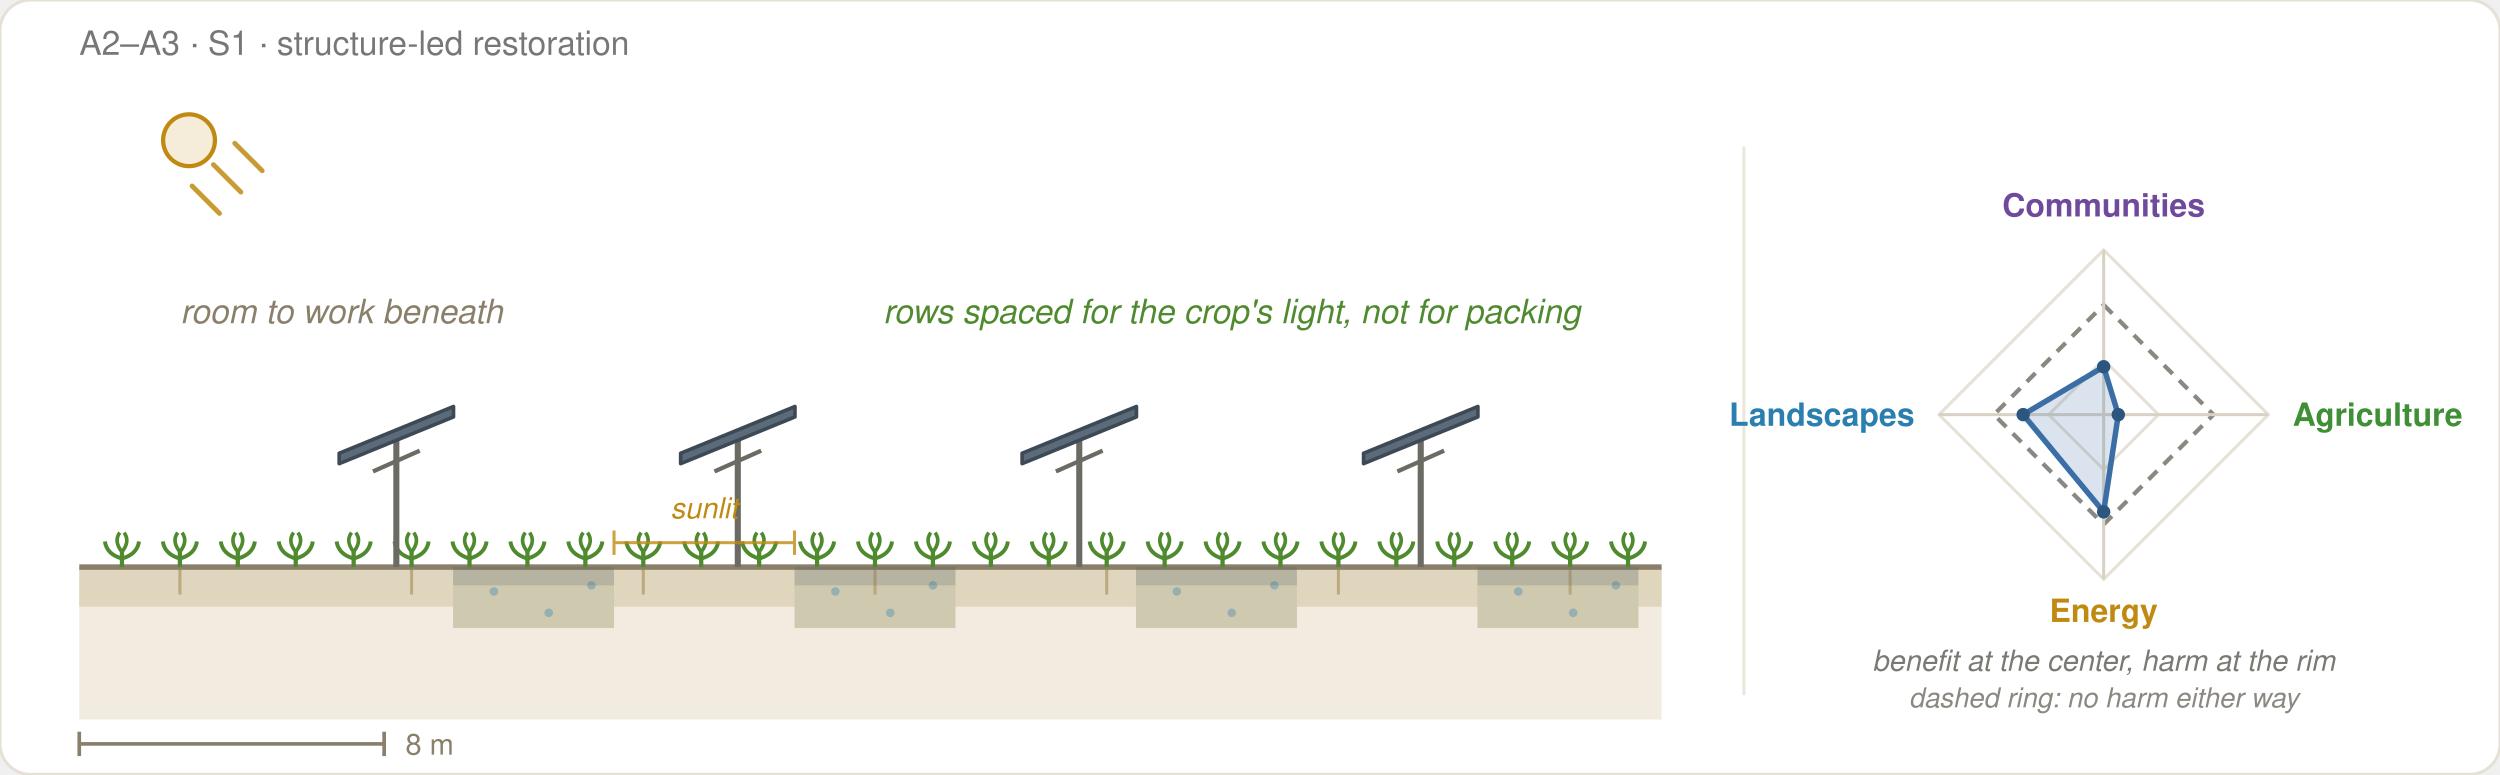
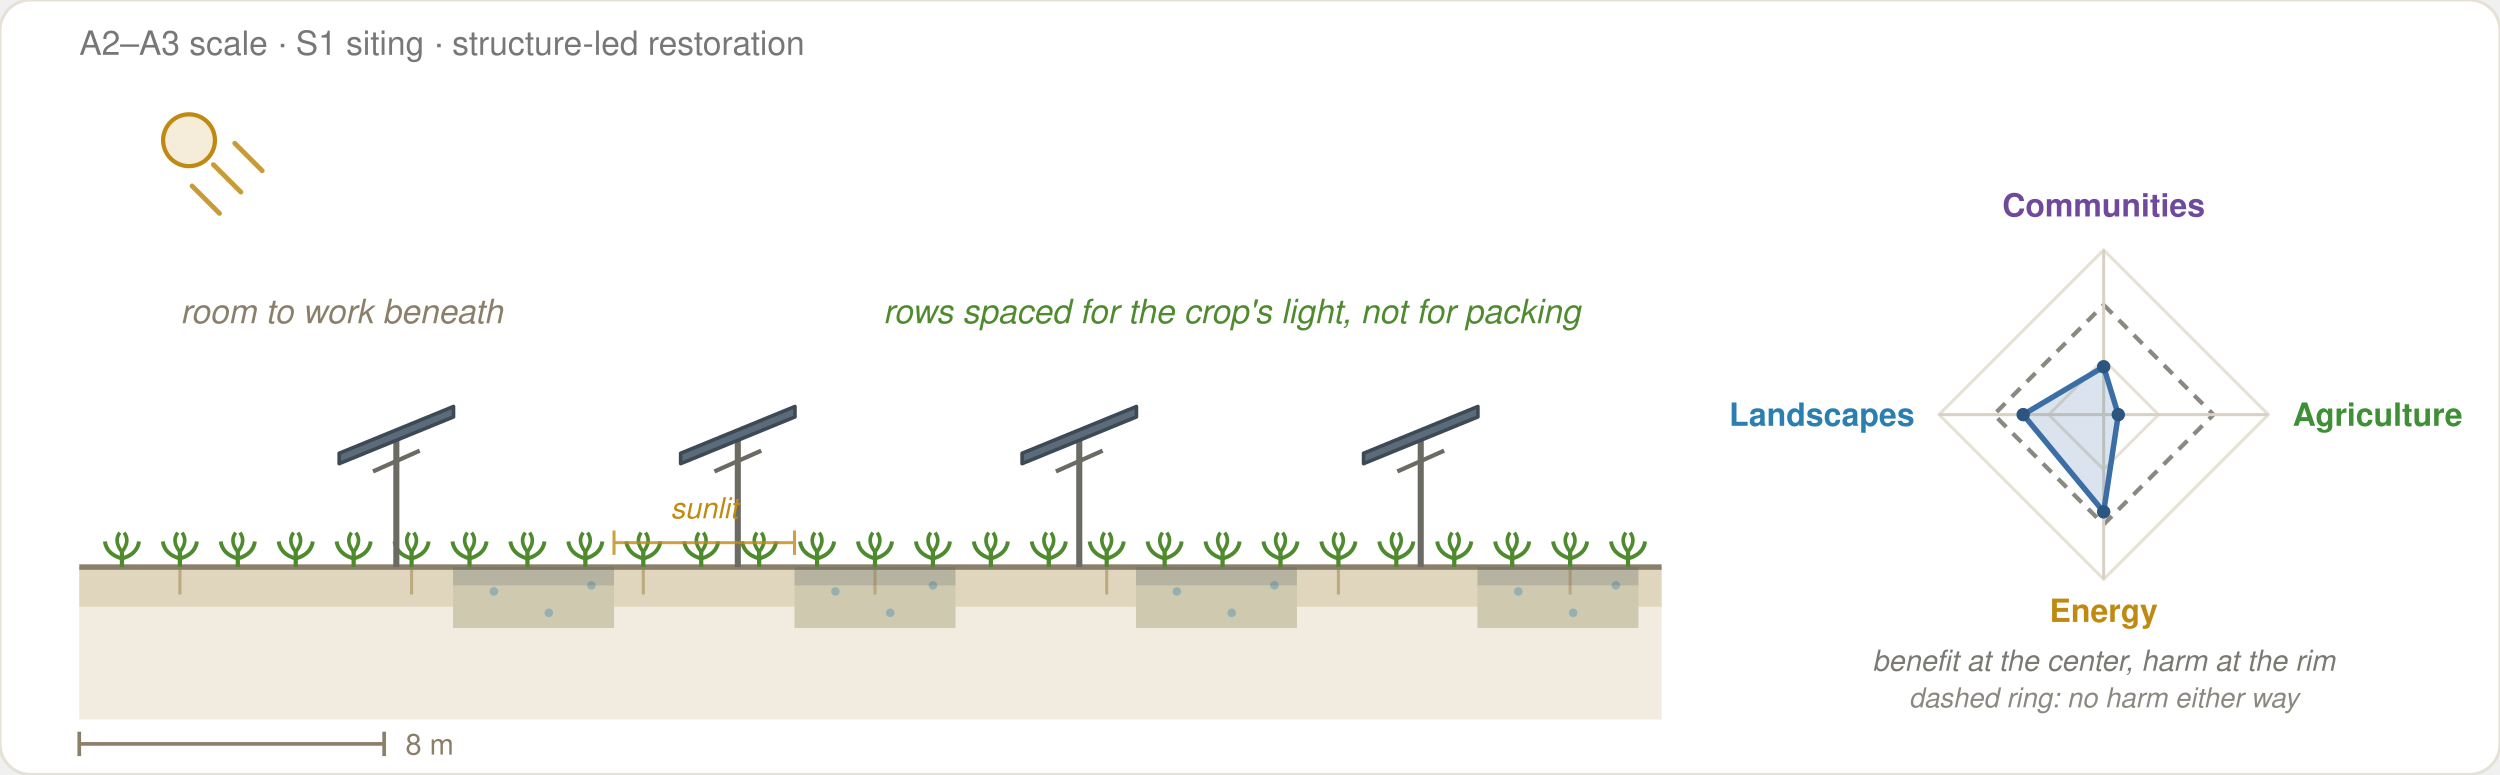
<svg xmlns="http://www.w3.org/2000/svg" viewBox="0 14 820 254" width="820" height="254" font-family="Helvetica, Arial, sans-serif" role="img">
  <defs>
    <g id="module">
      <line x1="-9" y1="16" x2="9" y2="8" stroke="#6b6b63" stroke-width="1.4" vector-effect="non-scaling-stroke" />
      <polygon points="-22,9 22,-9 22,-5 -22,13" fill="#5b6b7a" stroke="#3d4a55" stroke-width="1.2" stroke-linejoin="round" vector-effect="non-scaling-stroke" />
    </g>
    <g id="veg">
      <line x1="0" y1="0" x2="0" y2="-5" stroke="#4f8a2e" stroke-width="1.4" />
      <path d="M0,-2.8 q-5,-1.4 -5.6,-5.6" fill="none" stroke="#4f8a2e" stroke-width="1.3" />
      <path d="M0,-2.8 q5,-1.4 5.6,-5.6" fill="none" stroke="#4f8a2e" stroke-width="1.3" />
      <path d="M0,-5 q-2.8,-3.5 -0.7,-6.3" fill="none" stroke="#4f8a2e" stroke-width="1.2" />
      <path d="M0,-5 q2.8,-3.5 0.7,-6.3" fill="none" stroke="#4f8a2e" stroke-width="1.2" />
    </g>
    <clipPath id="soilclipV">
      <path d="M26,200 L545,200 L545,250 L26,250 Z" />
    </clipPath>
  </defs>
  <rect y="14" width="820" height="254" rx="10" fill="#ffffff" stroke="#e6e1d6" />
-   <text x="26" y="32" fill="#777" font-size="11">A2–A3 · S1 · structure-led restoration</text>
+   <text x="26" y="32" fill="#777" font-size="11">A2–A3 scale · S1 siting · structure-led restoration</text>
  <g stroke="#c08a12" stroke-linecap="round">
    <circle cx="62" cy="60" r="8.5" fill="#c08a12" fill-opacity="0.16" stroke-width="1.4" />
    <g stroke-width="1.6" opacity="0.85">
      <line x1="63" y1="75" x2="72" y2="84" />
      <line x1="70" y1="68" x2="79" y2="77" />
      <line x1="77" y1="61" x2="86" y2="70" />
    </g>
  </g>
  <path d="M26,200 L545,200 L545,250 L26,250 Z" fill="#f2ece0" />
  <g clip-path="url(#soilclipV)">
    <path d="M26,200 L545,200 L545,213 L26,213 Z" fill="#e0d5bd" />
    <path d="M148.6,200 L201.4,200 L201.4,220 L148.6,220 Z" fill="#cfc9b0" />
    <path d="M260.6,200 L313.4,200 L313.4,220 L260.6,220 Z" fill="#cfc9b0" />
    <path d="M372.6,200 L425.4,200 L425.4,220 L372.6,220 Z" fill="#cfc9b0" />
    <path d="M484.6,200 L537.4,200 L537.4,220 L484.6,220 Z" fill="#cfc9b0" />
    <g fill="#2b7fb0" opacity="0.35">
      <circle cx="162" cy="208" r="1.4" />
      <circle cx="180" cy="215" r="1.4" />
      <circle cx="194" cy="206" r="1.4" />
      <circle cx="274" cy="208" r="1.4" />
      <circle cx="292" cy="215" r="1.4" />
      <circle cx="306" cy="206" r="1.4" />
      <circle cx="386" cy="208" r="1.4" />
      <circle cx="404" cy="215" r="1.4" />
      <circle cx="418" cy="206" r="1.4" />
      <circle cx="498" cy="208" r="1.4" />
      <circle cx="516" cy="215" r="1.4" />
      <circle cx="530" cy="206" r="1.4" />
    </g>
    <g stroke="#b6a274" stroke-width="1" opacity="0.85" fill="none">
      <path d="M59,200 v9" />
      <path d="M135,200 v9" />
      <path d="M211,200 v9" />
      <path d="M287,200 v9" />
      <path d="M363,200 v9" />
      <path d="M439,200 v9" />
      <path d="M515,200 v9" />
    </g>
  </g>
  <path d="M26,200 L545,200" fill="none" stroke="#8a7f6a" stroke-width="1.8" />
  <g fill="#3d4a55" opacity="0.17">
    <path d="M148.6,200 h52.8 v6 h-52.8 z" />
    <path d="M260.6,200 h52.8 v6 h-52.8 z" />
    <path d="M372.6,200 h52.8 v6 h-52.8 z" />
    <path d="M484.6,200 h52.8 v6 h-52.8 z" />
  </g>
  <g>
    <use href="#veg" x="40" y="200" />
    <use href="#veg" x="59" y="200" />
    <use href="#veg" x="78" y="200" />
    <use href="#veg" x="97" y="200" />
    <use href="#veg" x="116" y="200" />
    <use href="#veg" x="135" y="200" />
    <use href="#veg" x="154" y="200" />
    <use href="#veg" x="173" y="200" />
    <use href="#veg" x="192" y="200" />
    <use href="#veg" x="211" y="200" />
    <use href="#veg" x="230" y="200" />
    <use href="#veg" x="249" y="200" />
    <use href="#veg" x="268" y="200" />
    <use href="#veg" x="287" y="200" />
    <use href="#veg" x="306" y="200" />
    <use href="#veg" x="325" y="200" />
    <use href="#veg" x="344" y="200" />
    <use href="#veg" x="363" y="200" />
    <use href="#veg" x="382" y="200" />
    <use href="#veg" x="401" y="200" />
    <use href="#veg" x="420" y="200" />
    <use href="#veg" x="439" y="200" />
    <use href="#veg" x="458" y="200" />
    <use href="#veg" x="477" y="200" />
    <use href="#veg" x="496" y="200" />
    <use href="#veg" x="515" y="200" />
    <use href="#veg" x="534" y="200" />
  </g>
  <line x1="130" y1="200" x2="130" y2="155" stroke="#6b6b63" stroke-width="2" />
  <use href="#module" transform="translate(130,155) scale(0.852)" />
  <line x1="242" y1="200" x2="242" y2="155" stroke="#6b6b63" stroke-width="2" />
  <use href="#module" transform="translate(242,155) scale(0.852)" />
  <line x1="354" y1="200" x2="354" y2="155" stroke="#6b6b63" stroke-width="2" />
  <use href="#module" transform="translate(354,155) scale(0.852)" />
  <line x1="466" y1="200" x2="466" y2="155" stroke="#6b6b63" stroke-width="2" />
  <use href="#module" transform="translate(466,155) scale(0.852)" />
  <g stroke="#c08a12" stroke-width="1" fill="none" opacity="0.8">
    <path d="M201.4,192 L260.6,192" />
    <path d="M201.4,188 v8" />
    <path d="M260.6,188 v8" />
  </g>
  <text x="231" y="184" fill="#c08a12" font-size="9.5" font-style="italic" text-anchor="middle">sunlit</text>
  <text x="112" y="120" fill="#8a7f6a" font-size="11" font-style="italic" text-anchor="middle">room to work beneath</text>
  <text x="404" y="120" fill="#4f8a2e" font-size="11" font-style="italic" text-anchor="middle">rows spaced for the crop's light, not for packing</text>
  <g stroke="#8a7f6a" stroke-width="1.2" fill="none">
    <path d="M26,258 h100" />
    <path d="M26,254 v8" />
    <path d="M126,254 v8" />
  </g>
  <text x="133" y="261.5" fill="#8a7f6a" font-size="9.5">8 m</text>
-   <line x1="572" y1="62" x2="572" y2="242" stroke="#ece7db" stroke-width="1" />
  <polygon points="690,132 708,150 690,168 672,150" fill="none" stroke="#e6e1d6" stroke-width="1" />
  <polygon points="690,114 726,150 690,186 654,150" fill="none" stroke="#8a8880" stroke-width="1.4" stroke-dasharray="4 3" />
  <polygon points="690,96 744,150 690,204 636,150" fill="none" stroke="#e6e1d6" stroke-width="1" />
  <line x1="690" y1="150" x2="690" y2="96" stroke="#d8d2c4" stroke-width="1" />
  <line x1="690" y1="150" x2="744" y2="150" stroke="#d8d2c4" stroke-width="1" />
  <line x1="690" y1="150" x2="690" y2="204" stroke="#d8d2c4" stroke-width="1" />
  <line x1="690" y1="150" x2="636" y2="150" stroke="#d8d2c4" stroke-width="1" />
  <text x="690" y="85" fill="#6f4a9c" font-size="10.5" font-weight="600" text-anchor="middle">Communities</text>
  <text x="752" y="150" fill="#3f8f36" font-size="10.5" font-weight="600" text-anchor="start" dominant-baseline="middle">Agriculture</text>
  <text x="690" y="218" fill="#c08a12" font-size="10.5" font-weight="600" text-anchor="middle">Energy</text>
  <text x="628" y="150" fill="#2b7fb0" font-size="10.5" font-weight="600" text-anchor="end" dominant-baseline="middle">Landscapes</text>
  <polygon points="690,134.3 694.8,150 690,181.9 663.6,150" fill="#3b6ea5" fill-opacity="0.18" stroke="#3b6ea5" stroke-width="1.8" />
  <circle cx="690" cy="134.3" r="2.2" fill="#2c5580" />
  <circle cx="694.8" cy="150" r="2.2" fill="#2c5580" />
  <circle cx="690" cy="181.9" r="2.2" fill="#2c5580" />
  <circle cx="663.6" cy="150" r="2.2" fill="#2c5580" />
  <text x="690" y="234" fill="#7a7973" font-size="9.5" font-style="italic" text-anchor="middle">benefit at the center, harm at the rim</text>
  <text x="690" y="246" fill="#8a8880" font-size="9" font-style="italic" text-anchor="middle">dashed ring: no harm either way</text>
</svg>
